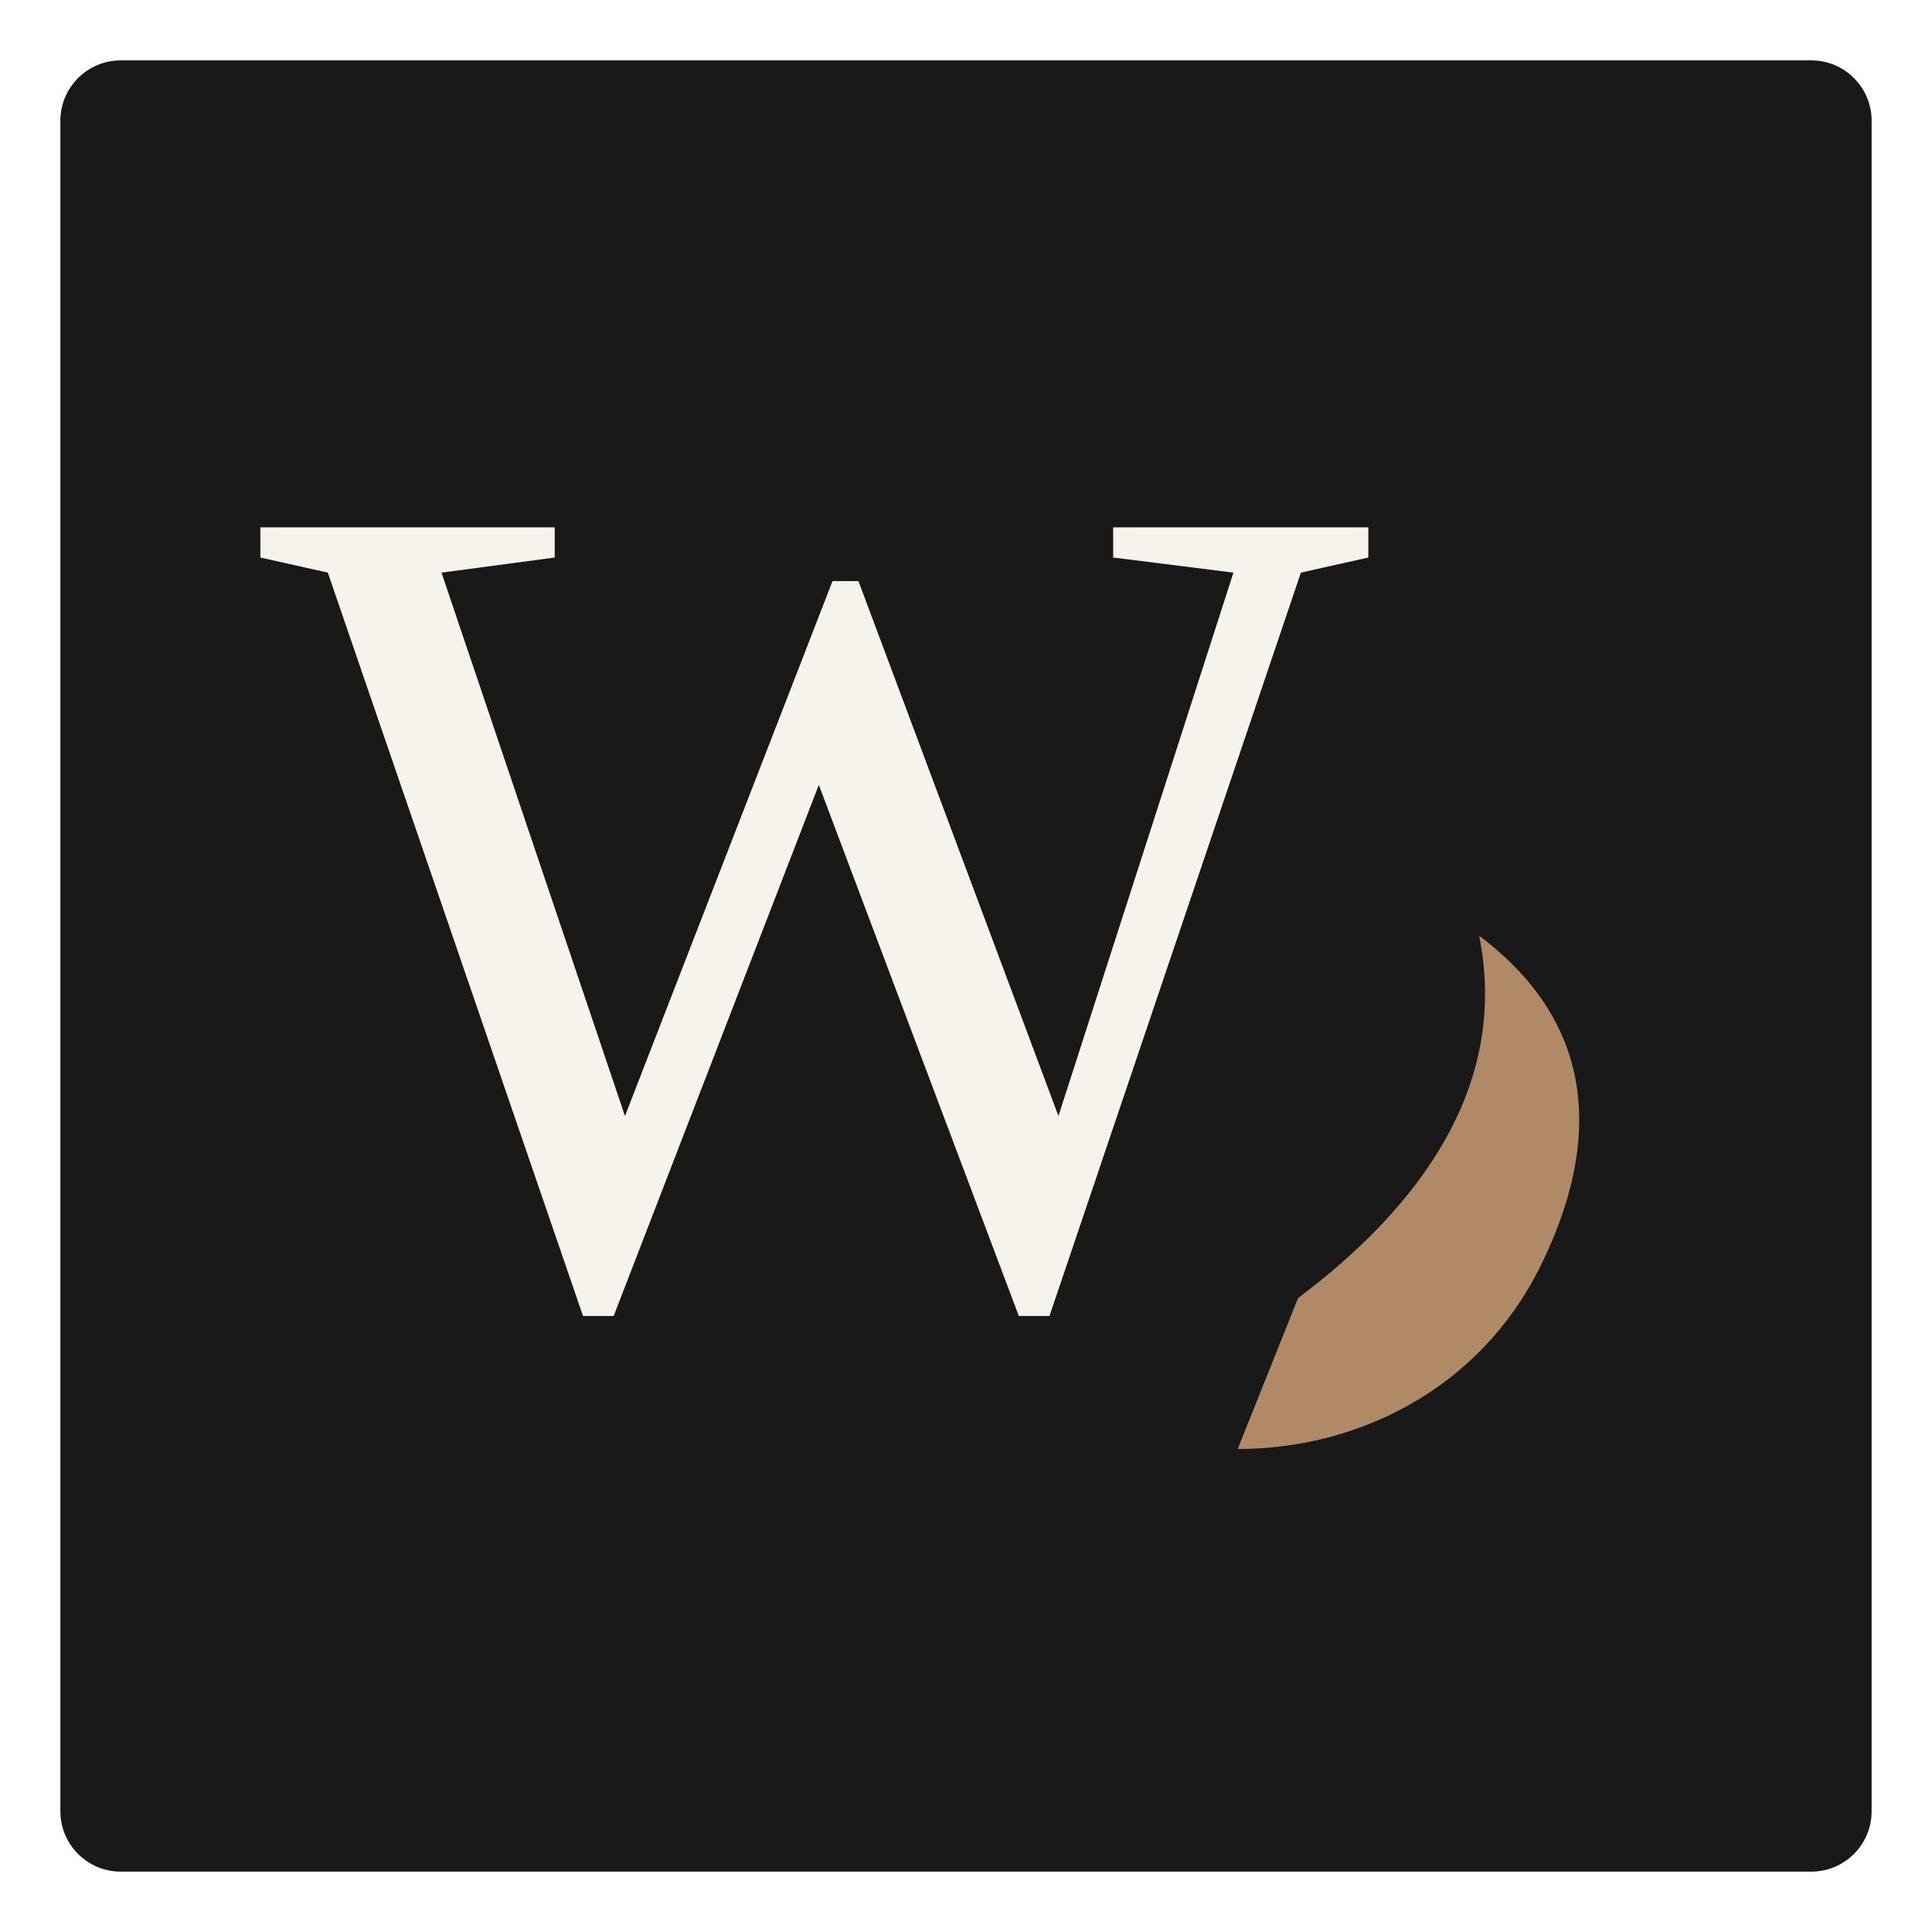
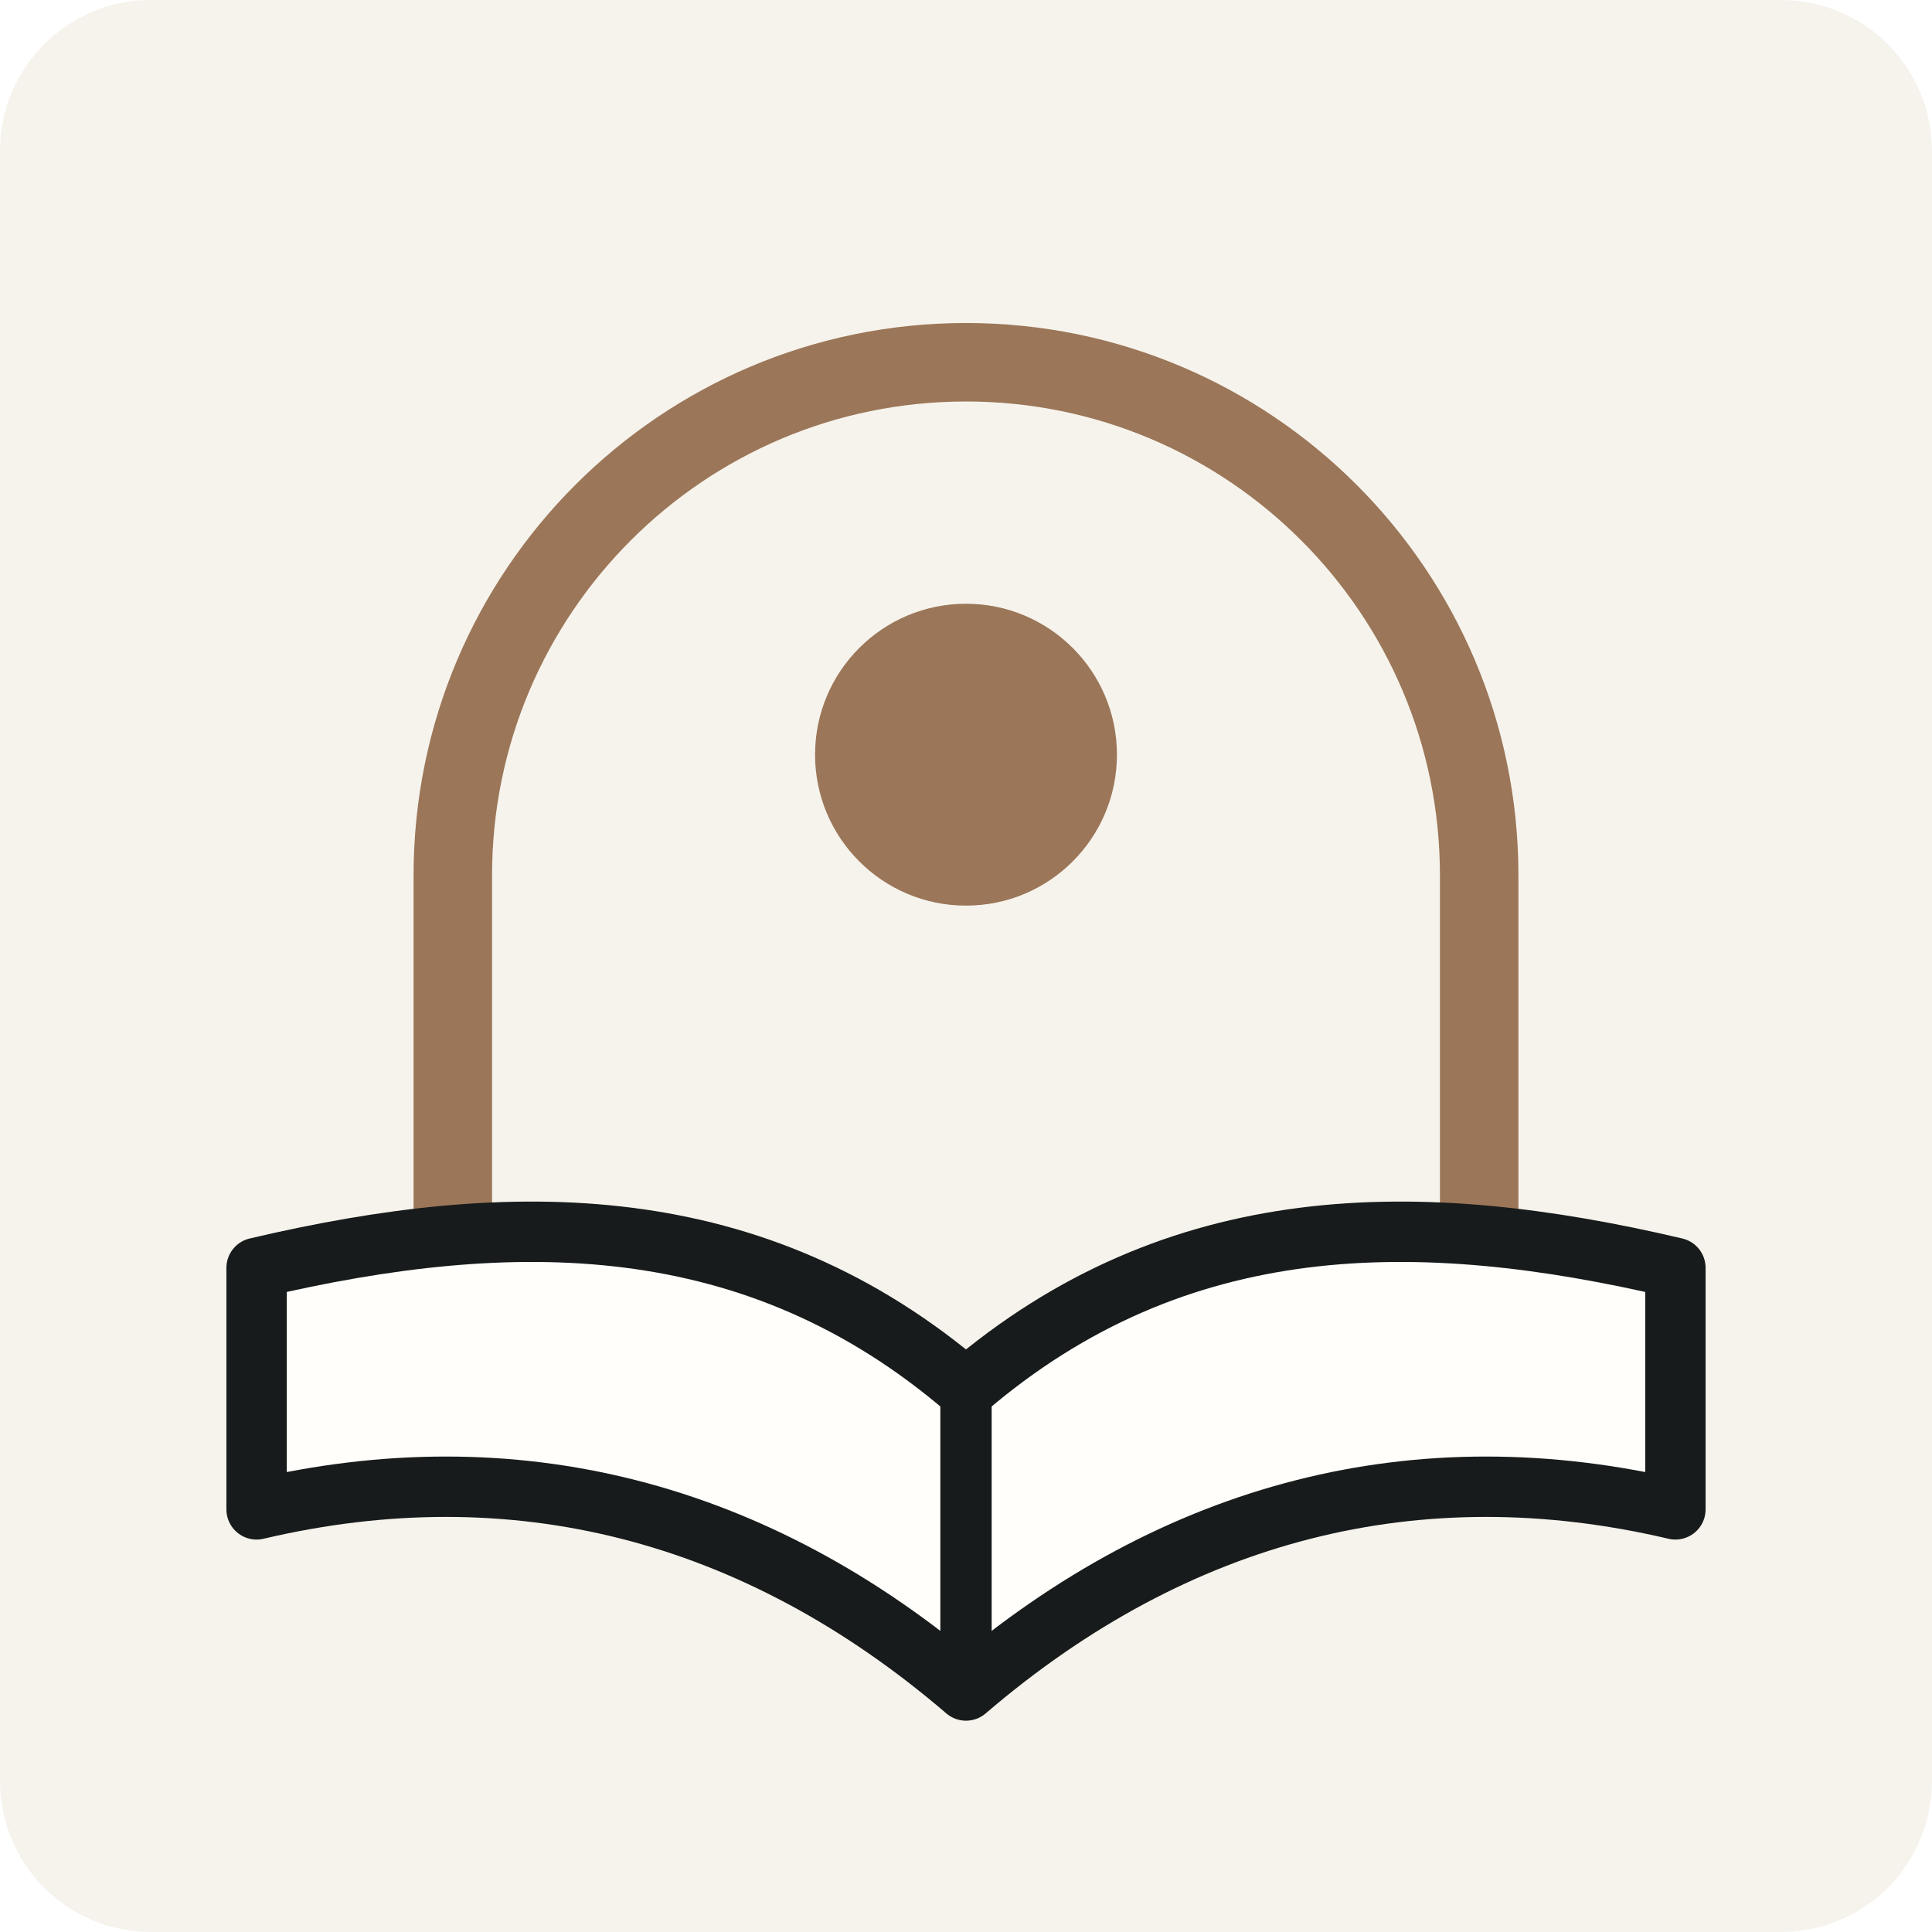
<svg xmlns="http://www.w3.org/2000/svg" viewBox="0 0 64 64" role="img" aria-labelledby="title">
-   <rect x="2" y="2" width="60" height="60" rx="2" fill="#191919" />
-   <text x="27" y="43" text-anchor="middle" font-family="Georgia, 'Times New Roman', serif" font-size="39" fill="#F6F3EC">W</text>
-   <path d="M43 43c4-3 7-7 6-12 4 3 4 7 2 11-2 4-6 6-10 6z" fill="#B08A67" />
+   <rect width="64" height="64" rx="5" fill="#F6F3EC" />
+   <path d="M15 42V29A17 17 0 0 1 49 29V42" fill="none" stroke="#9B7658" stroke-width="2.6" stroke-linecap="round" />
+   <circle cx="32" cy="25" r="5" fill="#9B7658" />
+   <path d="M32 46C25 40 17 40 8.5 42V50C17 48 25 50 32 56C39 50 47 48 55.5 50V42C47 40 39 40 32 46Z" fill="#FFFEFA" stroke="#171B1B" stroke-width="2" stroke-linejoin="round" />
+   <path d="M32 46V55" fill="none" stroke="#171B1B" stroke-width="1.7" stroke-linecap="round" />
</svg>
